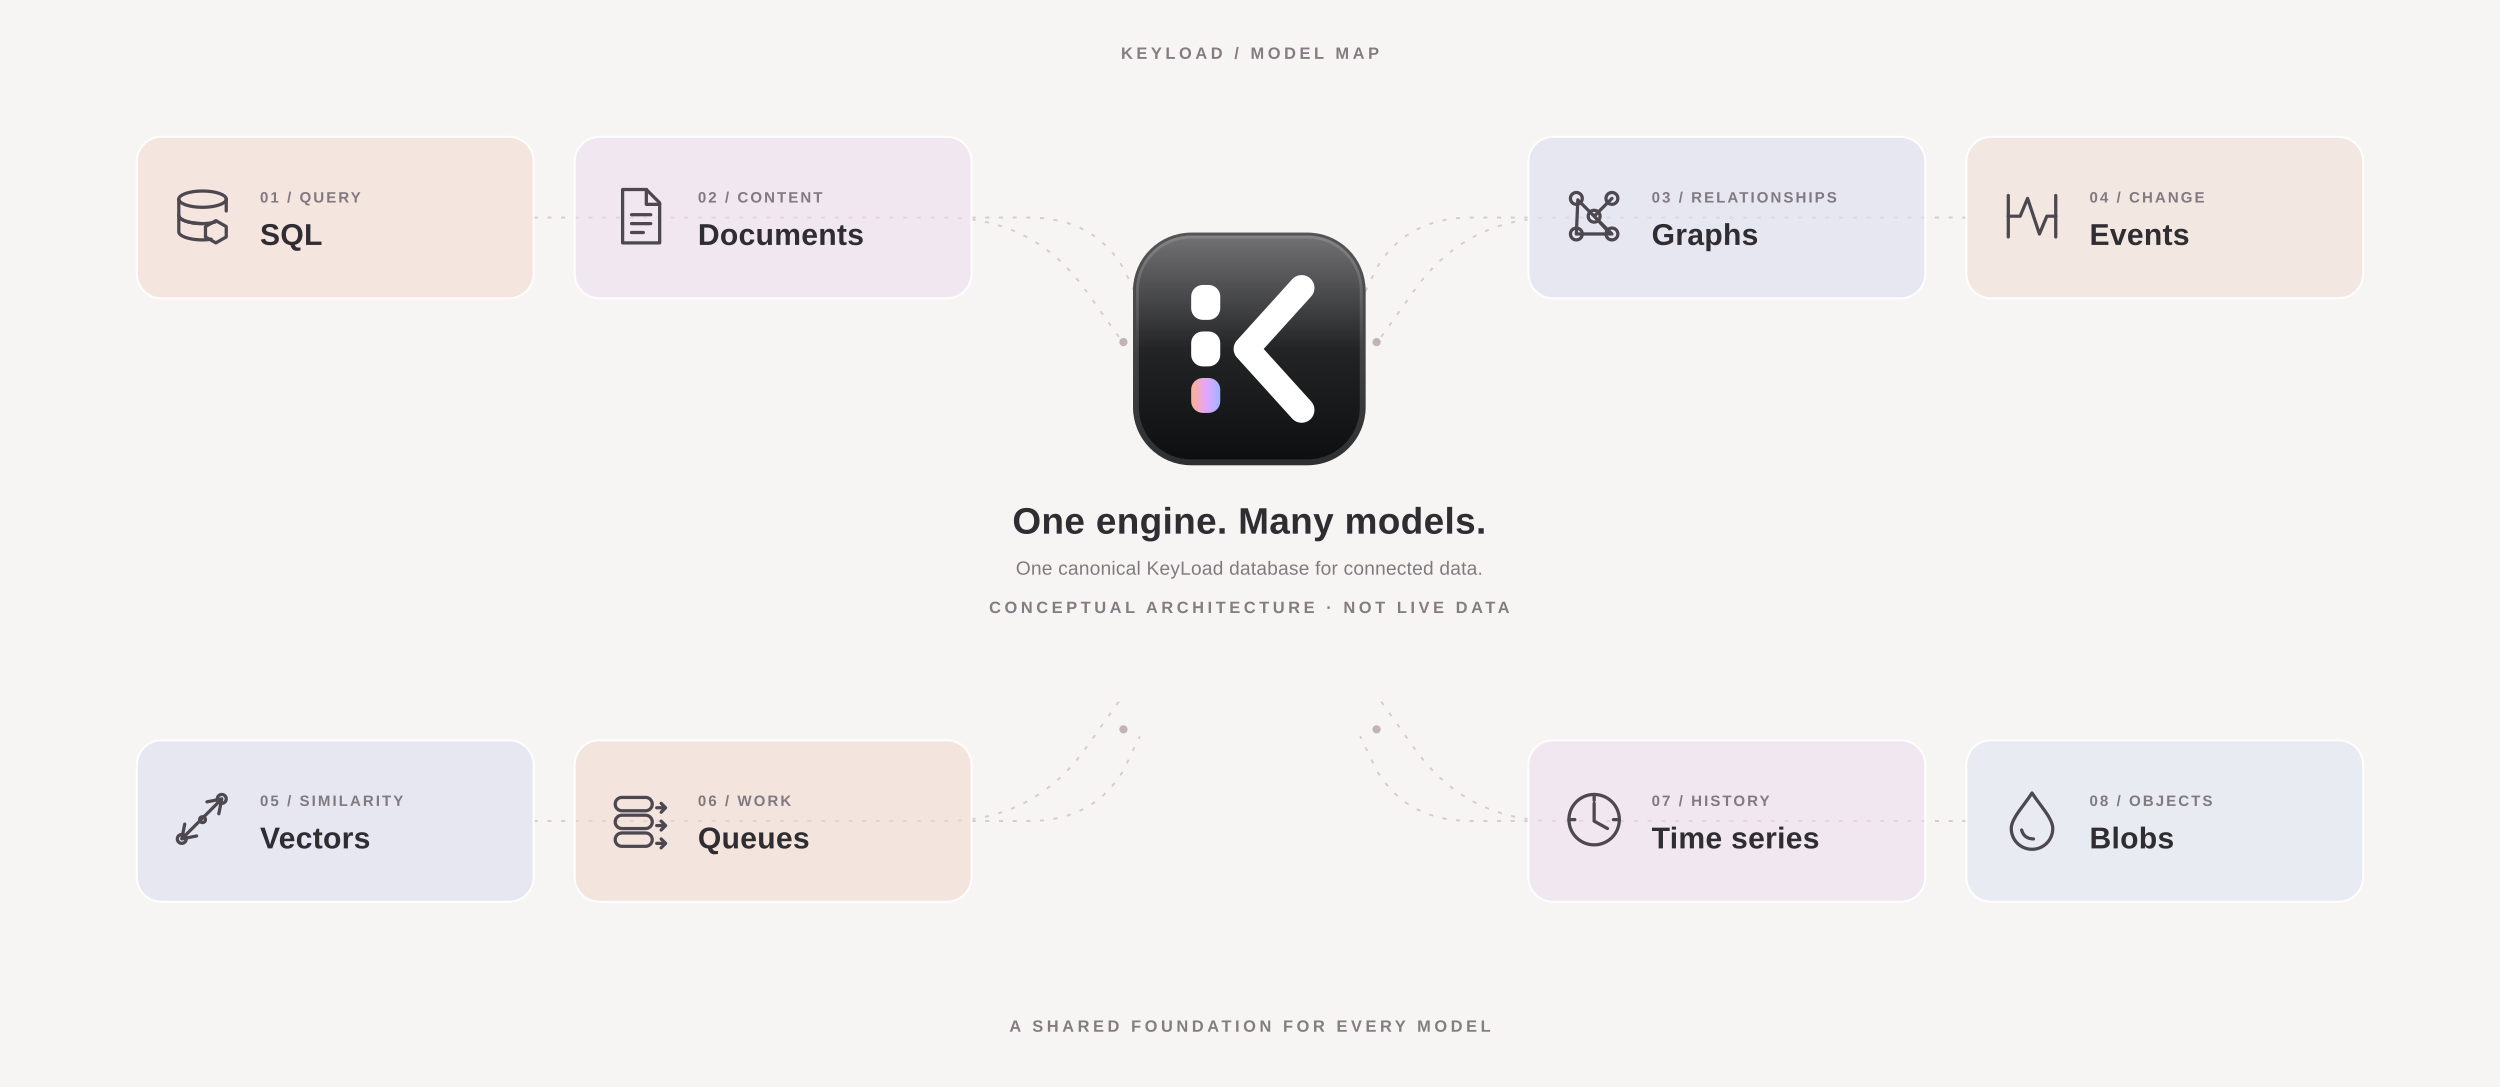
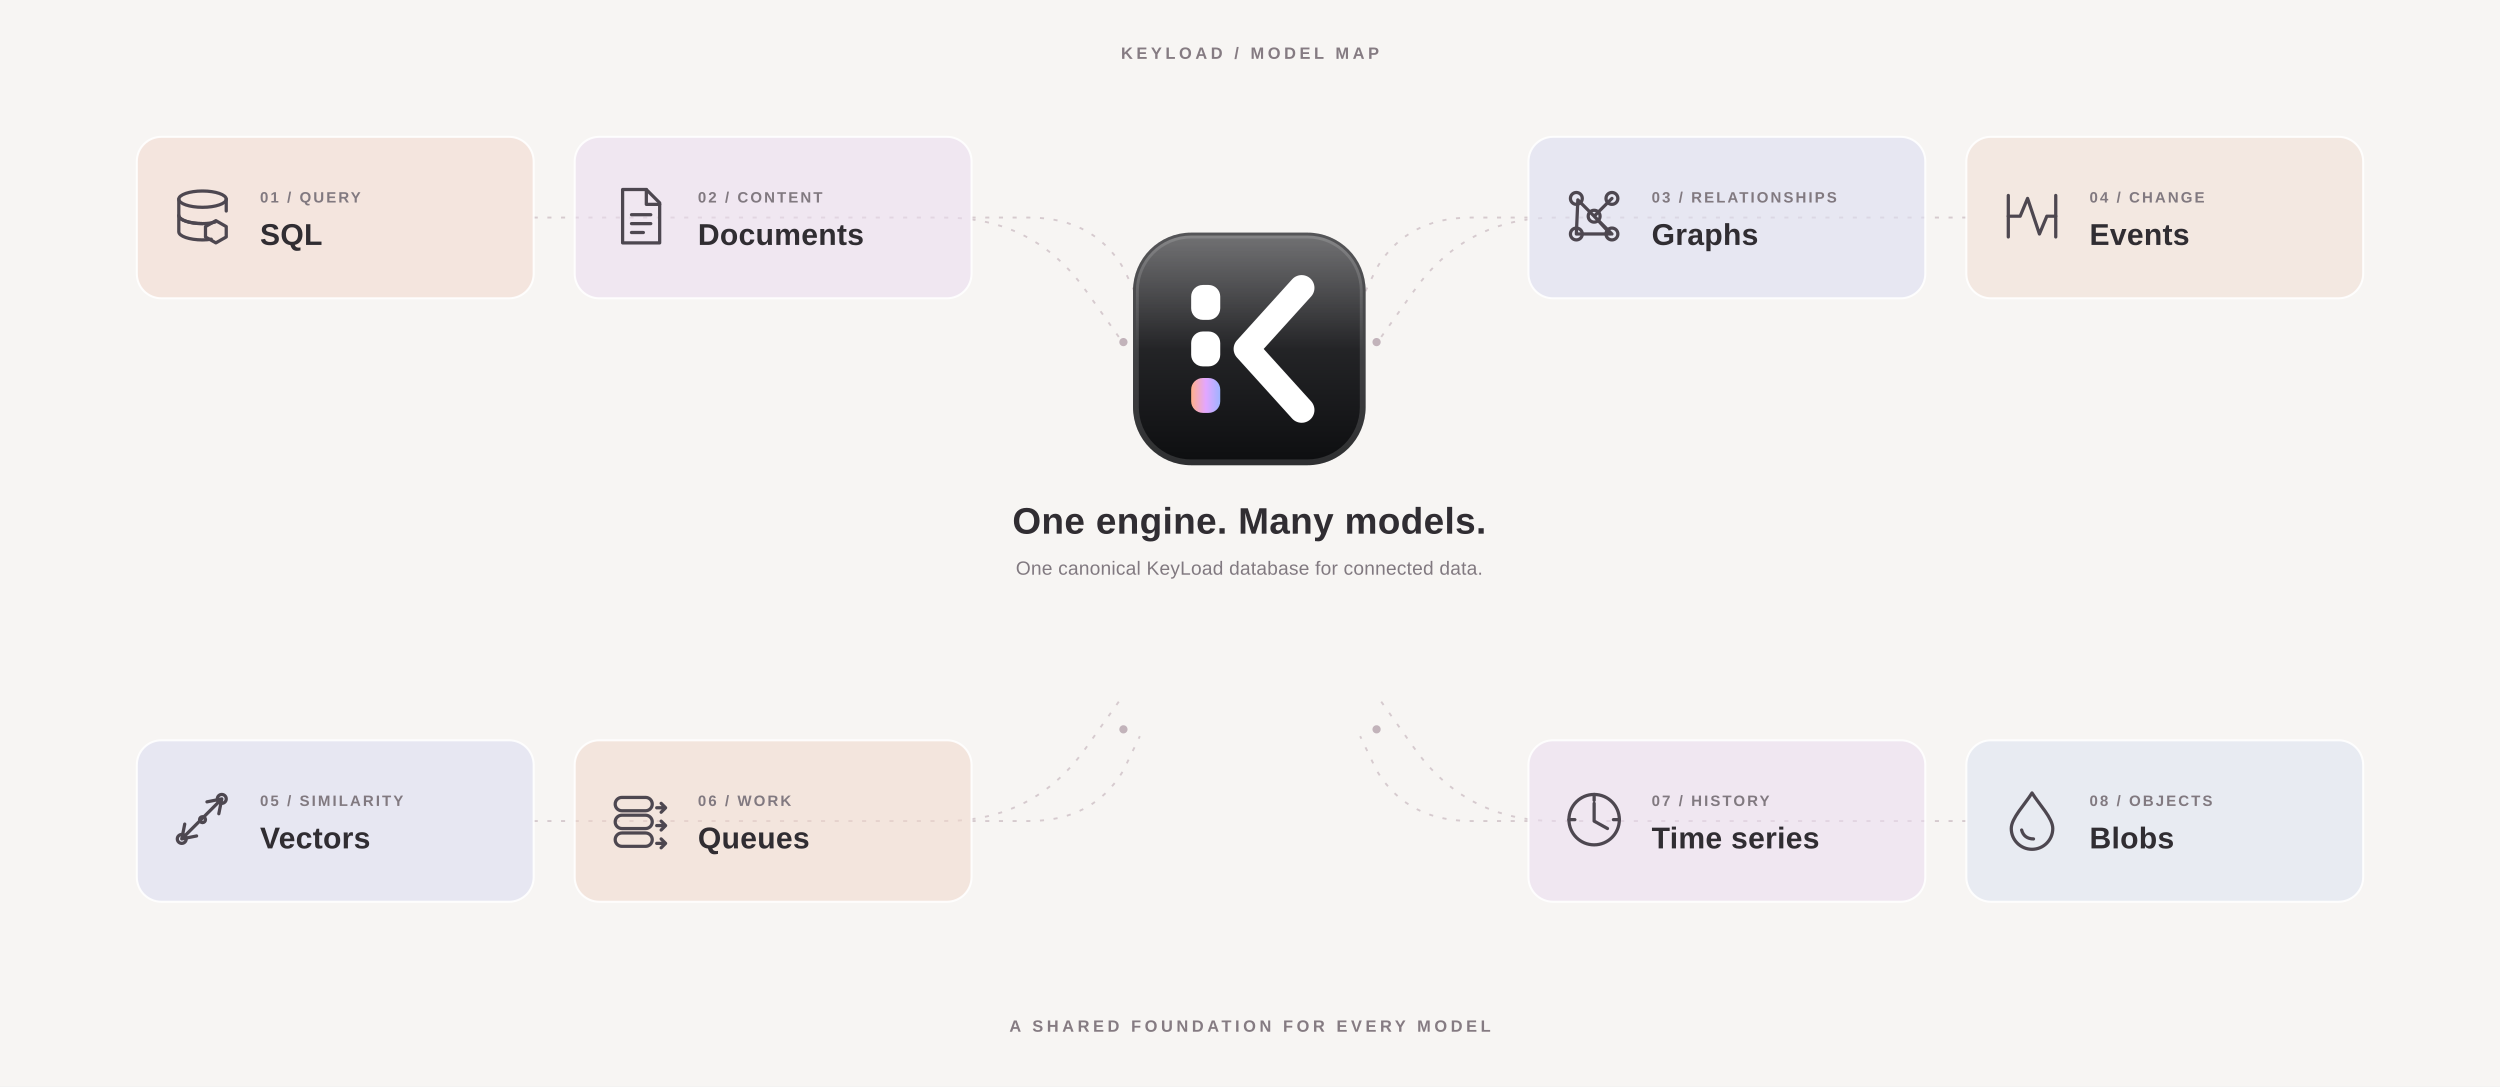
<svg xmlns="http://www.w3.org/2000/svg" viewBox="0 0 1827 794" role="img" aria-labelledby="title description">
  <defs>
    <linearGradient id="keyload-mark-gradient" x1="0" y1="0" x2="0" y2="1">
      <stop offset="0" stop-color="#3a3a3d" />
      <stop offset="1" stop-color="#0d0e10" />
    </linearGradient>
    <linearGradient id="keyload-sheen" x1="0" y1="0" x2="0" y2="1">
      <stop offset="0" stop-color="#fff" stop-opacity=".28" />
      <stop offset=".5" stop-color="#fff" stop-opacity="0" />
    </linearGradient>
    <linearGradient id="keyload-iris" x1="0" y1="0" x2="1" y2="0">
      <stop offset="0" stop-color="#ffb08a" />
      <stop offset=".5" stop-color="#e3a6ff" />
      <stop offset="1" stop-color="#9fb4ff" />
    </linearGradient>
    <linearGradient id="rule" x1="0" y1="0" x2="1" y2="0">
      <stop offset="0" stop-color="#d8c6c0" stop-opacity="0" />
      <stop offset=".5" stop-color="#c7b7bd" stop-opacity=".76" />
      <stop offset="1" stop-color="#d8c6c0" stop-opacity="0" />
    </linearGradient>
    <symbol id="keyload-mark" viewBox="0 0 40 40">
      <rect width="40" height="40" rx="10" fill="url(#keyload-mark-gradient)" />
      <rect x=".5" y=".5" width="39" height="39" rx="9.5" fill="url(#keyload-sheen)" stroke="#fff" stroke-opacity=".14" />
      <rect x="10" y="9" width="5" height="6" rx="2" fill="#fff" />
      <rect x="10" y="17" width="5" height="6" rx="2" fill="#fff" />
      <rect x="10" y="25" width="5" height="6" rx="2" fill="url(#keyload-iris)" />
      <path d="M29 9.5 19.5 20 29 30.5" fill="none" stroke="#fff" stroke-width="4.4" stroke-linecap="round" stroke-linejoin="round" />
    </symbol>
    <symbol id="i-sql" viewBox="0 0 48 48">
      <path d="M8 12.5c0-3 7.2-5.5 16-5.5s16 2.5 16 5.5S32.8 18 24 18 8 15.5 8 12.5Z" />
      <path d="M8 12.5v11c0 3 7.2 5.5 16 5.5 3.2 0 6.1-.4 8.6-1.1M40 12.5v8M8 23.5v11C8 37.5 15.2 40 24 40c2.1 0 4.1-.2 5.9-.5" />
      <path d="M8 23.5c0 3 7.2 5.5 16 5.5M33 27l7 4v7l-7 4-7-4v-7l7-4Z" />
    </symbol>
    <symbol id="i-doc" viewBox="0 0 48 48">
      <path d="M12 6h16l9 9v27H12z" />
      <path d="M28 6v10h9M18 23h13M18 29h13M18 35h8" />
    </symbol>
    <symbol id="i-graph" viewBox="0 0 48 48">
      <path d="m13 13 11 11 12-12M13 13l-1 23 23 0-11-12M24 24l12 12" />
      <circle cx="12" cy="12" r="4" />
      <circle cx="36" cy="12" r="4" />
      <circle cx="24" cy="24" r="4" />
      <circle cx="12" cy="36" r="4" />
      <circle cx="36" cy="36" r="4" />
    </symbol>
    <symbol id="i-event" viewBox="0 0 48 48">
      <path d="M8 24h8l5-12 8 24 5-12h6" />
      <path d="M8 10v28M40 10v28" />
    </symbol>
    <symbol id="i-vector" viewBox="0 0 48 48">
      <path d="M10 37 37 10M10 37l2-10M10 37l10-2M37 10l-2 10M37 10l-10 2" />
      <circle cx="10" cy="37" r="3" />
      <circle cx="37" cy="10" r="3" />
      <circle cx="24" cy="24" r="2" />
    </symbol>
    <symbol id="i-queue" viewBox="0 0 48 48">
      <rect x="7" y="9" width="25" height="9" rx="4.5" />
      <rect x="7" y="21" width="25" height="9" rx="4.5" />
      <rect x="7" y="33" width="25" height="9" rx="4.5" />
      <path d="M35 16h6m-3-3 3 3-3 3M35 28h6m-3-3 3 3-3 3M35 40h6m-3-3 3 3-3 3" />
    </symbol>
    <symbol id="i-time" viewBox="0 0 48 48">
      <circle cx="24" cy="24" r="17" />
      <path d="M24 13v12l9 5M7 24h4m26 0h4M24 7v4" />
    </symbol>
    <symbol id="i-blob" viewBox="0 0 48 48">
      <path d="M24 6c-5 8-14 17-14 24a14 14 0 0 0 28 0C38 23 29 14 24 6Z" />
      <path d="M17 31c1 4 4 6 8 6" />
    </symbol>
    <style>
      .label{font:600 22px Arial,sans-serif;fill:#302d32;letter-spacing:.2px}
      .index{font:600 11px Arial,sans-serif;fill:#817980;letter-spacing:1.5px}
      .icon{fill:none;stroke:#4d4750;stroke-width:2.2;stroke-linecap:round;stroke-linejoin:round}
      .card{stroke:#fff;stroke-opacity:.88;stroke-width:1.5}
      .micro{font:600 12px Arial,sans-serif;fill:#857b82;letter-spacing:2.6px}
      .hero{font:600 27px Arial,sans-serif;fill:#302d32;letter-spacing:.25px}
      .caption{font:14px Arial,sans-serif;fill:#817980;letter-spacing:.15px}
    </style>
  </defs>
  <rect width="1827" height="794" fill="#f7f5f3" />
  <path d="M74 58h1679" stroke="url(#rule)" stroke-width="1" />
  <text x="913.5" y="43" text-anchor="middle" class="micro">KEYLOAD  /  MODEL MAP</text>
  <g fill="none" stroke="#c8b8bf" stroke-width="1.4" stroke-dasharray="3 7" opacity=".7">
    <path d="M390 159h300q66 0 104 54l27 38" />
    <path d="M710 159h42q47 0 69 37l12 25" />
    <path d="M1437 159h-300q-66 0-104 54l-27 38" />
    <path d="M1117 159h-42q-47 0-69 37l-12 25" />
    <path d="M390 600h300q66 0 104-54l27-38" />
    <path d="M710 600h42q47 0 69-37l12-25" />
    <path d="M1437 600h-300q-66 0-104-54l-27-38" />
    <path d="M1117 600h-42q-47 0-69-37l-12-25" />
  </g>
  <g fill="#b8a7b0" opacity=".85">
    <circle cx="821" cy="250" r="3" />
    <circle cx="1006" cy="250" r="3" />
    <circle cx="821" cy="533" r="3" />
    <circle cx="1006" cy="533" r="3" />
  </g>
  <g>
    <rect class="card" x="100" y="100" width="290" height="118" rx="18" fill="#f1d8cc" fill-opacity=".55" />
    <use href="#i-sql" x="122" y="132" width="52" height="52" class="icon" />
    <text x="190" y="148" class="index">01 / QUERY</text>
    <text x="190" y="179" class="label">SQL</text>
    <rect class="card" x="420" y="100" width="290" height="118" rx="18" fill="#eadcf0" fill-opacity=".58" />
    <use href="#i-doc" x="442" y="132" width="52" height="52" class="icon" />
    <text x="510" y="148" class="index">02 / CONTENT</text>
    <text x="510" y="179" class="label">Documents</text>
    <rect class="card" x="1117" y="100" width="290" height="118" rx="18" fill="#dedff1" fill-opacity=".63" />
    <use href="#i-graph" x="1139" y="132" width="52" height="52" class="icon" />
    <text x="1207" y="148" class="index">03 / RELATIONSHIPS</text>
    <text x="1207" y="179" class="label">Graphs</text>
    <rect class="card" x="1437" y="100" width="290" height="118" rx="18" fill="#f0dfd6" fill-opacity=".6" />
    <use href="#i-event" x="1459" y="132" width="52" height="52" class="icon" />
    <text x="1527" y="148" class="index">04 / CHANGE</text>
    <text x="1527" y="179" class="label">Events</text>
  </g>
  <g>
    <rect class="card" x="100" y="541" width="290" height="118" rx="18" fill="#dedff1" fill-opacity=".64" />
    <use href="#i-vector" x="122" y="573" width="52" height="52" class="icon" />
    <text x="190" y="589" class="index">05 / SIMILARITY</text>
    <text x="190" y="620" class="label">Vectors</text>
    <rect class="card" x="420" y="541" width="290" height="118" rx="18" fill="#f1d8cc" fill-opacity=".56" />
    <use href="#i-queue" x="442" y="573" width="52" height="52" class="icon" />
    <text x="510" y="589" class="index">06 / WORK</text>
    <text x="510" y="620" class="label">Queues</text>
    <rect class="card" x="1117" y="541" width="290" height="118" rx="18" fill="#eadcf0" fill-opacity=".58" />
    <use href="#i-time" x="1139" y="573" width="52" height="52" class="icon" />
    <text x="1207" y="589" class="index">07 / HISTORY</text>
    <text x="1207" y="620" class="label">Time series</text>
    <rect class="card" x="1437" y="541" width="290" height="118" rx="18" fill="#e0e5f0" fill-opacity=".64" />
    <use href="#i-blob" x="1459" y="573" width="52" height="52" class="icon" />
    <text x="1527" y="589" class="index">08 / OBJECTS</text>
    <text x="1527" y="620" class="label">Blobs</text>
  </g>
  <use href="#keyload-mark" x="828" y="170" width="170" height="170" />
  <text x="913" y="390" text-anchor="middle" class="hero">One engine. Many models.</text>
  <text x="913" y="420" text-anchor="middle" class="caption">One canonical KeyLoad database for connected data.</text>
-   <text x="913" y="448" text-anchor="middle" class="micro">CONCEPTUAL ARCHITECTURE  ·  NOT LIVE DATA</text>
  <path d="M74 720h1679" stroke="url(#rule)" stroke-width="1" />
  <text x="913.5" y="754" text-anchor="middle" class="micro">A SHARED FOUNDATION FOR EVERY MODEL</text>
</svg>
